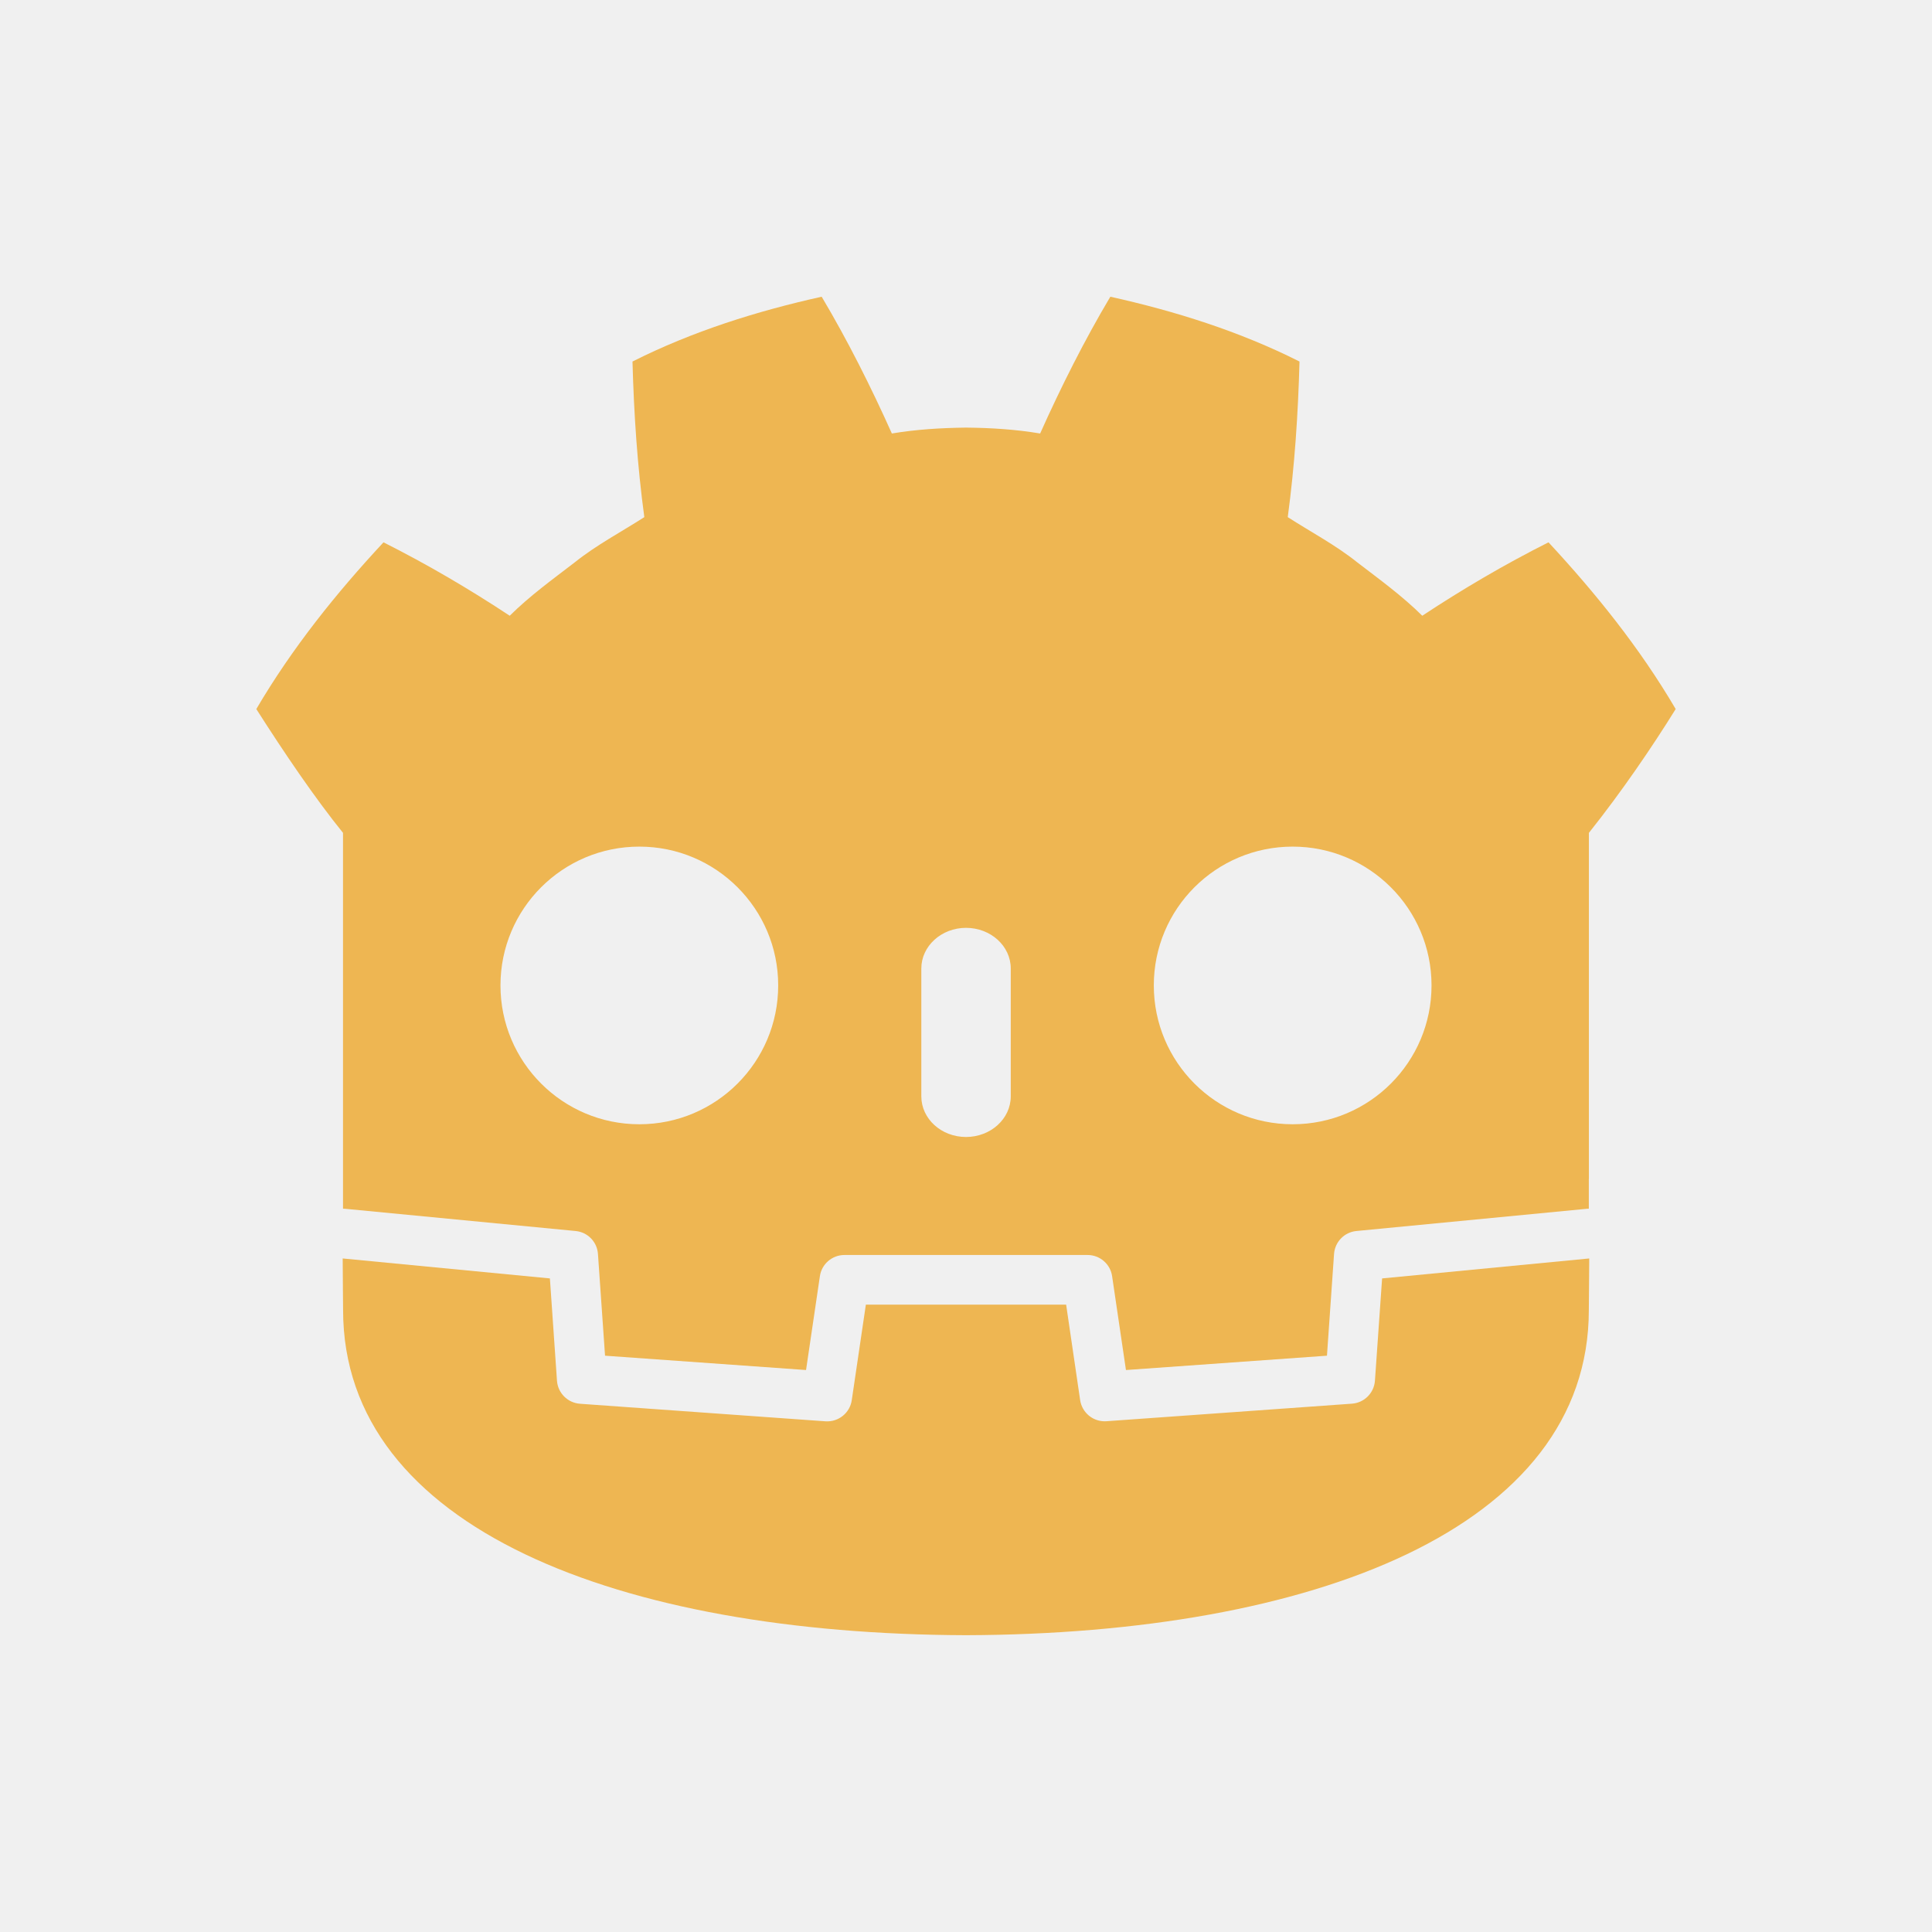
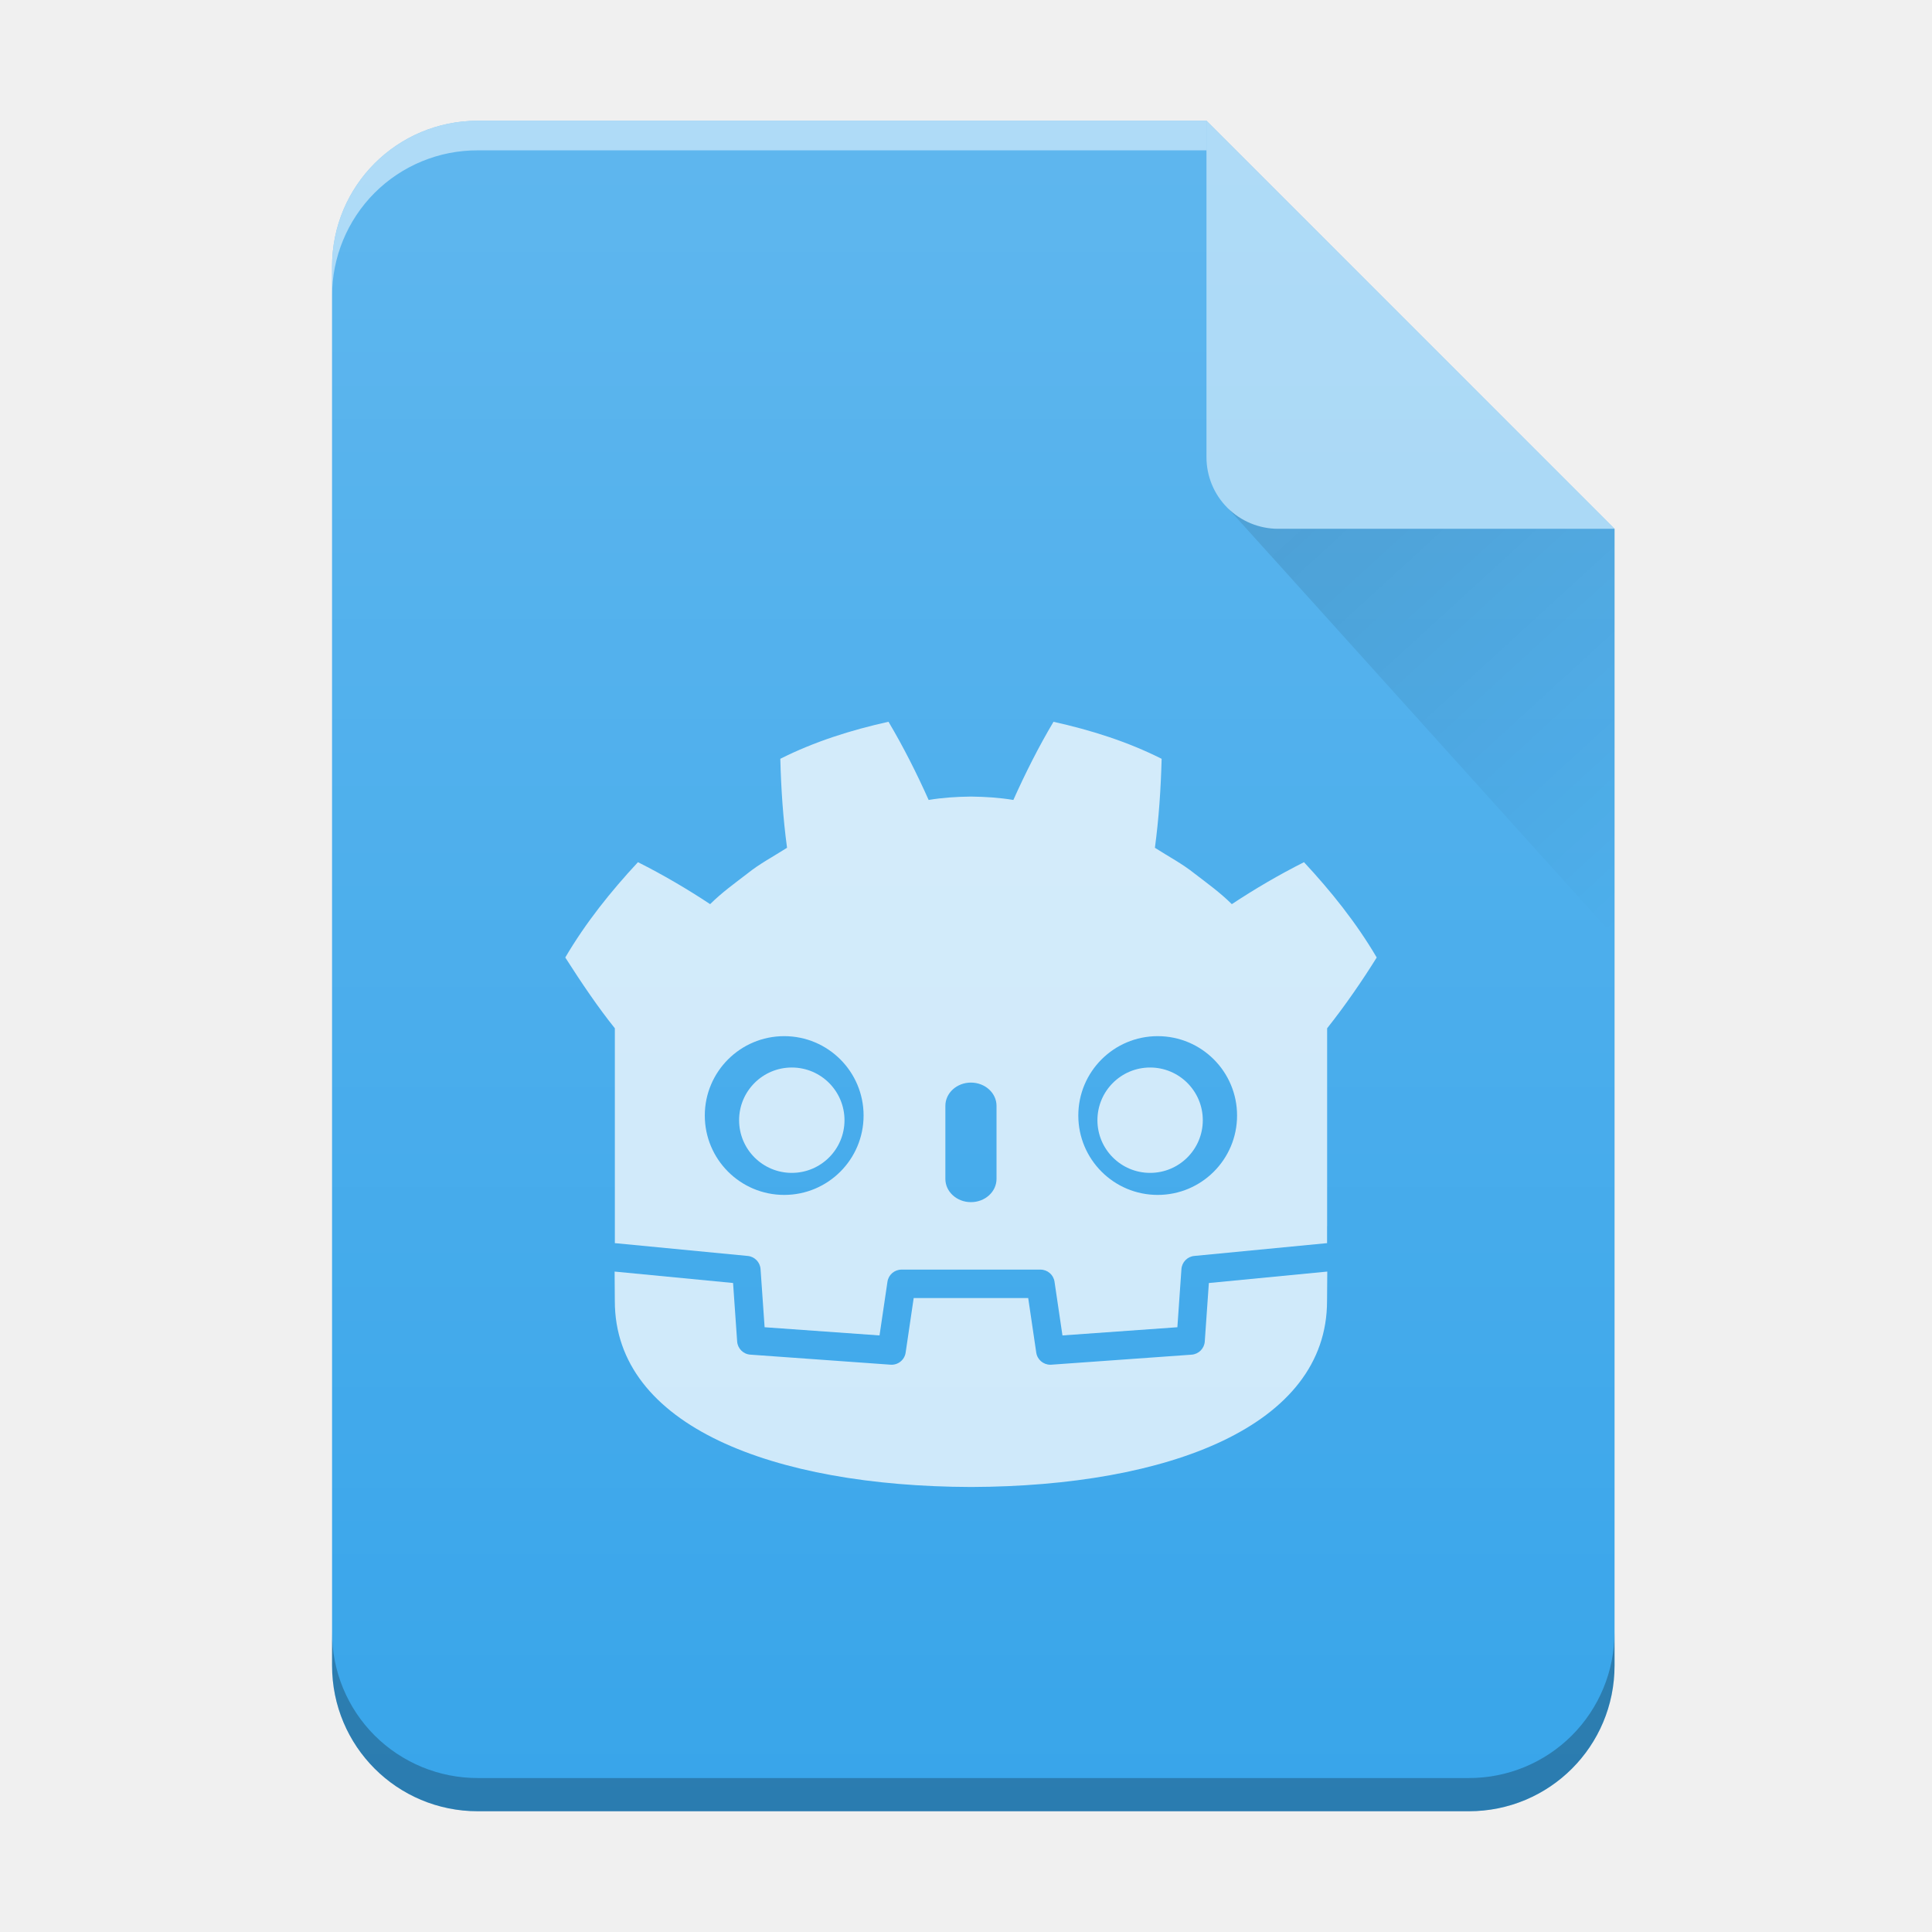
- <svg xmlns="http://www.w3.org/2000/svg" viewBox="0 0 24 24" version="1.1" id="svg4" width="24" height="24">
-   <defs id="defs8" />
-   <g transform="translate(1,1)">
-     <g id="g836">
-       <path id="path84-6-5" style="fill:#eeb652;fill-opacity:1;fill-rule:nonzero;stroke:none;stroke-width:0.025" d="M 9.207,2.686 C 8.401,2.865 7.604,3.115 6.857,3.491 6.875,4.15 6.917,4.782 7.004,5.424 6.714,5.61 6.409,5.77 6.138,5.987 5.862,6.199 5.581,6.402 5.332,6.649 4.834,6.32 4.307,6.01 3.764,5.737 3.178,6.367 2.631,7.047 2.184,7.808 2.535,8.359 2.912,8.914 3.261,9.346 v 3.758 0.477 0.434 c 0.009,7.6e-5 0.017,3.97e-4 0.026,0.001 l 2.863,0.276 c 0.15,0.014 0.268,0.135 0.278,0.285 l 0.088,1.264 2.497,0.178 0.172,-1.166 c 0.022,-0.151 0.152,-0.263 0.305,-0.263 h 3.02 c 0.153,0 0.283,0.112 0.305,0.263 l 0.172,1.166 2.497,-0.178 0.088,-1.264 c 0.011,-0.15 0.128,-0.271 0.278,-0.285 l 2.862,-0.276 c 0.009,-7.91e-4 0.017,-0.001 0.025,-0.001 v -0.373 l 0.001,-3.7e-4 V 9.346 C 19.142,8.839 19.524,8.279 19.816,7.808 19.369,7.047 18.821,6.367 18.236,5.737 17.693,6.01 17.166,6.32 16.668,6.649 16.419,6.402 16.138,6.199 15.862,5.987 15.591,5.77 15.286,5.61 14.997,5.424 15.083,4.782 15.125,4.15 15.143,3.491 14.396,3.115 13.599,2.865 12.793,2.686 12.471,3.227 12.177,3.813 11.921,4.385 11.617,4.334 11.312,4.315 11.006,4.312 v -4.826e-4 c -0.002,0 -0.004,4.826e-4 -0.006,4.826e-4 -0.002,0 -0.004,-4.826e-4 -0.006,-4.826e-4 v 4.826e-4 c -0.306,0.004 -0.611,0.022 -0.915,0.073 C 9.823,3.813 9.529,3.227 9.207,2.686 Z M 6.942,9.517 c 0.953,0 1.725,0.772 1.725,1.724 0,0.953 -0.772,1.725 -1.725,1.725 -0.952,0 -1.725,-0.772 -1.725,-1.725 0,-0.953 0.773,-1.724 1.725,-1.724 z m 8.116,0 c 0.952,0 1.725,0.772 1.725,1.724 0,0.953 -0.772,1.725 -1.725,1.725 -0.953,10e-7 -1.725,-0.772 -1.725,-1.725 0,-0.953 0.772,-1.724 1.725,-1.724 z m -4.058,1.009 c 0.307,0 0.556,0.226 0.556,0.505 v 1.588 c 0,0.279 -0.249,0.505 -0.556,0.505 -0.307,0 -0.555,-0.226 -0.555,-0.505 v -1.588 c 0,-0.278 0.249,-0.505 0.555,-0.505 z" />
-       <path d="m 16.169,14.881 -0.089,1.27 c -0.011,0.153 -0.132,0.275 -0.286,0.286 l -3.049,0.218 c -0.007,5.53e-4 -0.015,7.91e-4 -0.022,7.91e-4 -0.152,0 -0.282,-0.111 -0.305,-0.263 L 12.244,15.207 H 9.756 l -0.175,1.186 c -0.023,0.16 -0.166,0.274 -0.327,0.263 L 6.205,16.438 C 6.052,16.427 5.93,16.305 5.919,16.152 L 5.831,14.881 3.257,14.633 c 0.001,0.277 0.005,0.58 0.005,0.64 0,2.719 3.449,4.025 7.733,4.04 h 0.005 0.005 c 4.285,-0.015 7.732,-1.322 7.732,-4.04 0,-0.061 0.004,-0.363 0.005,-0.64 z" style="fill:#eeb652;fill-opacity:1;fill-rule:nonzero;stroke:none;stroke-width:0.025" id="path88-5-2" />
-     </g>
+ <svg xmlns="http://www.w3.org/2000/svg" xmlns:xlink="http://www.w3.org/1999/xlink" viewBox="0 0 32 32" version="1.1" id="svg33">
+   <defs id="defs13">
+     <linearGradient id="a" gradientTransform="translate(309.57,152.44)" gradientUnits="userSpaceOnUse" x2="0" y1="392.36" y2="365.36">
+       <stop offset="0" stop-color="#fff" stop-opacity="0" id="stop2" />
+       <stop offset="1" stop-color="#fff" stop-opacity=".2" id="stop4" />
+     </linearGradient>
+     <linearGradient id="b" gradientUnits="userSpaceOnUse" x1="404.57" x2="411.57" y1="524.8" y2="531.8" gradientTransform="translate(-384.57,-515.8)">
+       <stop offset="0" stop-color="#060606" id="stop7" />
+       <stop offset="1" stop-opacity="0" id="stop9" />
+     </linearGradient>
+     <path id="c" d="m389.57 545.8v-28h15l7 7v21h-14z" />
+     <linearGradient xlink:href="#a-6" id="b-3" gradientUnits="userSpaceOnUse" x1="0" y1="60.774" x2="0" y2="2.345" gradientTransform="matrix(0.4827586,0,0,0.4827586,0.6724235,0.551724)" />
+     <linearGradient id="a-6" y1="392.36" y2="336.36" x2="0" gradientUnits="userSpaceOnUse" gradientTransform="translate(254,-254)">
+       <stop stop-color="#fff" stop-opacity="0" id="stop3" />
+       <stop offset="1" stop-color="#fff" stop-opacity=".2" id="stop5" />
+     </linearGradient>
+     <linearGradient id="c-7" y1="17.475" y2="31" x1="41.616" x2="54" gradientUnits="userSpaceOnUse" gradientTransform="matrix(0.4827586,0,0,0.4827586,0.6724235,0.551724)">
+       <stop stop-color="#060606" id="stop8" />
+       <stop offset="1" stop-opacity="0" id="stop10" />
+     </linearGradient>
+   </defs>
+   <g id="g1175" style="opacity:0.75" transform="matrix(0.4827586,0,0,0.4827586,0.4310335,0.551724)">
+     <path id="path84-6-5" style="fill:#ffffff;fill-opacity:1;fill-rule:nonzero;stroke:none;stroke-width:0.04" d="m 29.168,18.873 c -1.272,0.283 -2.53,0.676 -3.709,1.27 0.027,1.041 0.094,2.039 0.231,3.053 -0.458,0.293 -0.94,0.545 -1.367,0.889 -0.435,0.334 -0.879,0.654 -1.272,1.045 -0.786,-0.52 -1.619,-1.009 -2.476,-1.44 -0.924,0.995 -1.788,2.068 -2.494,3.27 0.555,0.871 1.15,1.746 1.701,2.429 v 5.933 0.754 0.686 c 0.013,1.2e-4 0.027,6.27e-4 0.04,0.002 l 4.52,0.436 c 0.237,0.023 0.422,0.213 0.439,0.451 l 0.139,1.995 3.943,0.281 0.272,-1.842 c 0.035,-0.239 0.24,-0.416 0.482,-0.416 h 4.769 c 0.241,0 0.446,0.177 0.481,0.416 l 0.272,1.842 3.943,-0.281 0.139,-1.995 c 0.017,-0.237 0.202,-0.428 0.439,-0.451 l 4.518,-0.436 c 0.013,-0.001 0.027,-0.002 0.04,-0.002 v -0.588 l 0.002,-5.85e-4 v -6.784 c 0.636,-0.801 1.239,-1.685 1.701,-2.429 -0.706,-1.201 -1.57,-2.275 -2.495,-3.27 -0.857,0.431 -1.69,0.92 -2.476,1.44 -0.393,-0.391 -0.837,-0.711 -1.272,-1.045 -0.428,-0.344 -0.91,-0.595 -1.367,-0.889 0.136,-1.014 0.203,-2.012 0.231,-3.053 -1.18,-0.594 -2.437,-0.987 -3.71,-1.27 -0.508,0.854 -0.973,1.778 -1.377,2.682 -0.48,-0.08 -0.962,-0.11 -1.444,-0.116 v -7.62e-4 c -0.003,0 -0.006,7.62e-4 -0.009,7.62e-4 -0.003,0 -0.006,-7.62e-4 -0.009,-7.62e-4 v 7.62e-4 c -0.484,0.006 -0.965,0.035 -1.445,0.116 -0.404,-0.904 -0.869,-1.828 -1.377,-2.682 z m -3.576,10.786 c 1.505,0 2.724,1.219 2.724,2.723 0,1.505 -1.219,2.724 -2.724,2.724 -1.504,0 -2.724,-1.219 -2.724,-2.724 0,-1.504 1.22,-2.723 2.724,-2.723 z m 12.815,0 c 1.504,0 2.723,1.219 2.723,2.723 0,1.505 -1.22,2.724 -2.723,2.724 -1.505,0 -2.724,-1.219 -2.724,-2.724 0,-1.504 1.219,-2.723 2.724,-2.723 z m -6.408,1.593 c 0.484,0 0.878,0.357 0.878,0.797 v 2.508 c 0,0.44 -0.393,0.797 -0.878,0.797 -0.484,0 -0.877,-0.357 -0.877,-0.797 v -2.508 c 0,-0.44 0.393,-0.797 0.877,-0.797 z" />
+     <path d="m 40.162,38.129 -0.14,2.006 c -0.017,0.242 -0.209,0.434 -0.451,0.452 l -4.815,0.344 c -0.012,8.74e-4 -0.023,0.001 -0.035,0.001 -0.239,0 -0.446,-0.176 -0.481,-0.416 l -0.276,-1.872 h -3.929 l -0.276,1.872 c -0.037,0.252 -0.262,0.433 -0.516,0.415 L 24.429,40.586 C 24.187,40.569 23.995,40.376 23.978,40.134 l -0.14,-2.006 -4.064,-0.392 c 0.002,0.437 0.007,0.915 0.007,1.011 0,4.293 5.445,6.356 12.211,6.38 h 0.008 0.008 c 6.765,-0.024 12.209,-2.087 12.209,-6.38 0,-0.097 0.006,-0.574 0.008,-1.011 z" style="fill:#ffffff;fill-opacity:1;fill-rule:nonzero;stroke:none;stroke-width:0.04" id="path88-5-2" />
+     <path d="m 27.661,32.543 c 0,0.998 -0.809,1.807 -1.808,1.807 -0.999,0 -1.808,-0.809 -1.808,-1.807 0,-0.998 0.81,-1.808 1.808,-1.808 0.999,0 1.808,0.81 1.808,1.808" style="fill:#ffffff;fill-opacity:1;fill-rule:nonzero;stroke:none;stroke-width:0.04" id="path96-2-7" />
+     <path d="m 36.339,32.543 c 0,0.998 0.809,1.807 1.807,1.807 0.999,0 1.808,-0.809 1.808,-1.807 0,-0.998 -0.809,-1.808 -1.808,-1.808 -0.998,0 -1.807,0.81 -1.807,1.808" style="fill:#ffffff;fill-opacity:1;fill-rule:nonzero;stroke:none;stroke-width:0.04" id="path108-9-6" />
+   </g>
+   <path d="M 19.983,2 H 7.914 C 6.577,2 5.5,3.077 5.5,4.414 V 27.586 C 5.5,28.923 6.577,30 7.914,30 H 24.328 c 1.337,0 2.414,-1.077 2.414,-2.414 V 8.759 Z" id="path15" style="fill:#38a5ea;stroke-width:0.483" />
+   <path d="M 19.983,2 H 7.914 C 6.577,2 5.5,3.077 5.5,4.414 V 27.586 C 5.5,28.923 6.577,30 7.914,30 H 24.328 c 1.337,0 2.414,-1.077 2.414,-2.414 V 8.759 Z" id="path17-5" style="fill:url(#b-3);stroke-width:0.483" />
+   <path d="M 19.983,2 H 7.914 C 6.577,2 5.5,3.077 5.5,4.414 V 4.903 A 2.416,2.416 0 0 1 6.205,3.194 2.408,2.408 0 0 1 7.914,2.49 H 19.983 V 2.483 Z" id="path19-3" style="opacity:0.5;fill:#ffffff;stroke-width:0.483" />
+   <path d="m 26.741,27.036 a 2.416,2.416 0 0 1 -0.705,1.708 2.408,2.408 0 0 1 -1.709,0.706 H 7.914 a 2.416,2.416 0 0 1 -1.709,-0.705 2.408,2.408 0 0 1 -0.705,-1.709 v 0.55 C 5.5,28.923 6.577,30 7.914,30 H 24.328 c 1.337,0 2.414,-1.077 2.414,-2.414 z" id="path21" style="opacity:0.25;fill-opacity:0.992;stroke-width:0.483" />
+   <path d="m 19.983,2 v 5.569 a 1.186,1.186 0 0 0 1.19,1.19 h 5.569 z" id="path23-3" style="opacity:0.5;fill:#ffffff;fill-rule:evenodd;stroke-width:0.483" />
+   <path d="m 20.335,8.412 6.406,7.105 v -6.759 h -5.569 c -0.328,0 -0.623,-0.133 -0.838,-0.346 z" id="path31" style="opacity:0.1;fill:url(#c-7);fill-rule:evenodd;stroke-width:0.483" />
+   <g id="g1175-6" style="opacity:0.75" transform="matrix(0.4827586,0,0,0.4827586,0.6339095,2.843809)">
+     <path id="path84-6-5-2" style="fill:#ffffff;fill-opacity:1;fill-rule:nonzero;stroke:none;stroke-width:0.04" d="m 29.168,18.873 c -1.272,0.283 -2.53,0.676 -3.709,1.27 0.027,1.041 0.094,2.039 0.231,3.053 -0.458,0.293 -0.94,0.545 -1.367,0.889 -0.435,0.334 -0.879,0.654 -1.272,1.045 -0.786,-0.52 -1.619,-1.009 -2.476,-1.44 -0.924,0.995 -1.788,2.068 -2.494,3.27 0.555,0.871 1.15,1.746 1.701,2.429 v 5.933 0.754 0.686 c 0.013,1.2e-4 0.027,6.27e-4 0.04,0.002 l 4.52,0.436 c 0.237,0.023 0.422,0.213 0.439,0.451 l 0.139,1.995 3.943,0.281 0.272,-1.842 c 0.035,-0.239 0.24,-0.416 0.482,-0.416 h 4.769 c 0.241,0 0.446,0.177 0.481,0.416 l 0.272,1.842 3.943,-0.281 0.139,-1.995 c 0.017,-0.237 0.202,-0.428 0.439,-0.451 l 4.518,-0.436 c 0.013,-0.001 0.027,-0.002 0.04,-0.002 v -0.588 l 0.002,-5.85e-4 v -6.784 c 0.636,-0.801 1.239,-1.685 1.701,-2.429 -0.706,-1.201 -1.57,-2.275 -2.495,-3.27 -0.857,0.431 -1.69,0.92 -2.476,1.44 -0.393,-0.391 -0.837,-0.711 -1.272,-1.045 -0.428,-0.344 -0.91,-0.595 -1.367,-0.889 0.136,-1.014 0.203,-2.012 0.231,-3.053 -1.18,-0.594 -2.437,-0.987 -3.71,-1.27 -0.508,0.854 -0.973,1.778 -1.377,2.682 -0.48,-0.08 -0.962,-0.11 -1.444,-0.116 v -7.62e-4 c -0.003,0 -0.006,7.62e-4 -0.009,7.62e-4 -0.003,0 -0.006,-7.62e-4 -0.009,-7.62e-4 v 7.62e-4 c -0.484,0.006 -0.965,0.035 -1.445,0.116 -0.404,-0.904 -0.869,-1.828 -1.377,-2.682 z m -3.576,10.786 c 1.505,0 2.724,1.219 2.724,2.723 0,1.505 -1.219,2.724 -2.724,2.724 -1.504,0 -2.724,-1.219 -2.724,-2.724 0,-1.504 1.22,-2.723 2.724,-2.723 z m 12.815,0 c 1.504,0 2.723,1.219 2.723,2.723 0,1.505 -1.22,2.724 -2.723,2.724 -1.505,0 -2.724,-1.219 -2.724,-2.724 0,-1.504 1.219,-2.723 2.724,-2.723 z m -6.408,1.593 c 0.484,0 0.878,0.357 0.878,0.797 v 2.508 c 0,0.44 -0.393,0.797 -0.878,0.797 -0.484,0 -0.877,-0.357 -0.877,-0.797 v -2.508 c 0,-0.44 0.393,-0.797 0.877,-0.797 z" />
+     <path d="m 40.162,38.129 -0.14,2.006 c -0.017,0.242 -0.209,0.434 -0.451,0.452 l -4.815,0.344 c -0.012,8.74e-4 -0.023,0.001 -0.035,0.001 -0.239,0 -0.446,-0.176 -0.481,-0.416 l -0.276,-1.872 h -3.929 l -0.276,1.872 c -0.037,0.252 -0.262,0.433 -0.516,0.415 L 24.429,40.586 C 24.187,40.569 23.995,40.376 23.978,40.134 l -0.14,-2.006 -4.064,-0.392 c 0.002,0.437 0.007,0.915 0.007,1.011 0,4.293 5.445,6.356 12.211,6.38 h 0.008 0.008 c 6.765,-0.024 12.209,-2.087 12.209,-6.38 0,-0.097 0.006,-0.574 0.008,-1.011 z" style="fill:#ffffff;fill-opacity:1;fill-rule:nonzero;stroke:none;stroke-width:0.04" id="path88-5-2-9" />
+     <path d="m 27.661,32.543 c 0,0.998 -0.809,1.807 -1.808,1.807 -0.999,0 -1.808,-0.809 -1.808,-1.807 0,-0.998 0.81,-1.808 1.808,-1.808 0.999,0 1.808,0.81 1.808,1.808" style="fill:#ffffff;fill-opacity:1;fill-rule:nonzero;stroke:none;stroke-width:0.04" id="path96-2-7-1" />
+     <path d="m 36.339,32.543 c 0,0.998 0.809,1.807 1.807,1.807 0.999,0 1.808,-0.809 1.808,-1.807 0,-0.998 -0.809,-1.808 -1.808,-1.808 -0.998,0 -1.807,0.81 -1.807,1.808" style="fill:#ffffff;fill-opacity:1;fill-rule:nonzero;stroke:none;stroke-width:0.04" id="path108-9-6-2" />
  </g>
</svg>
